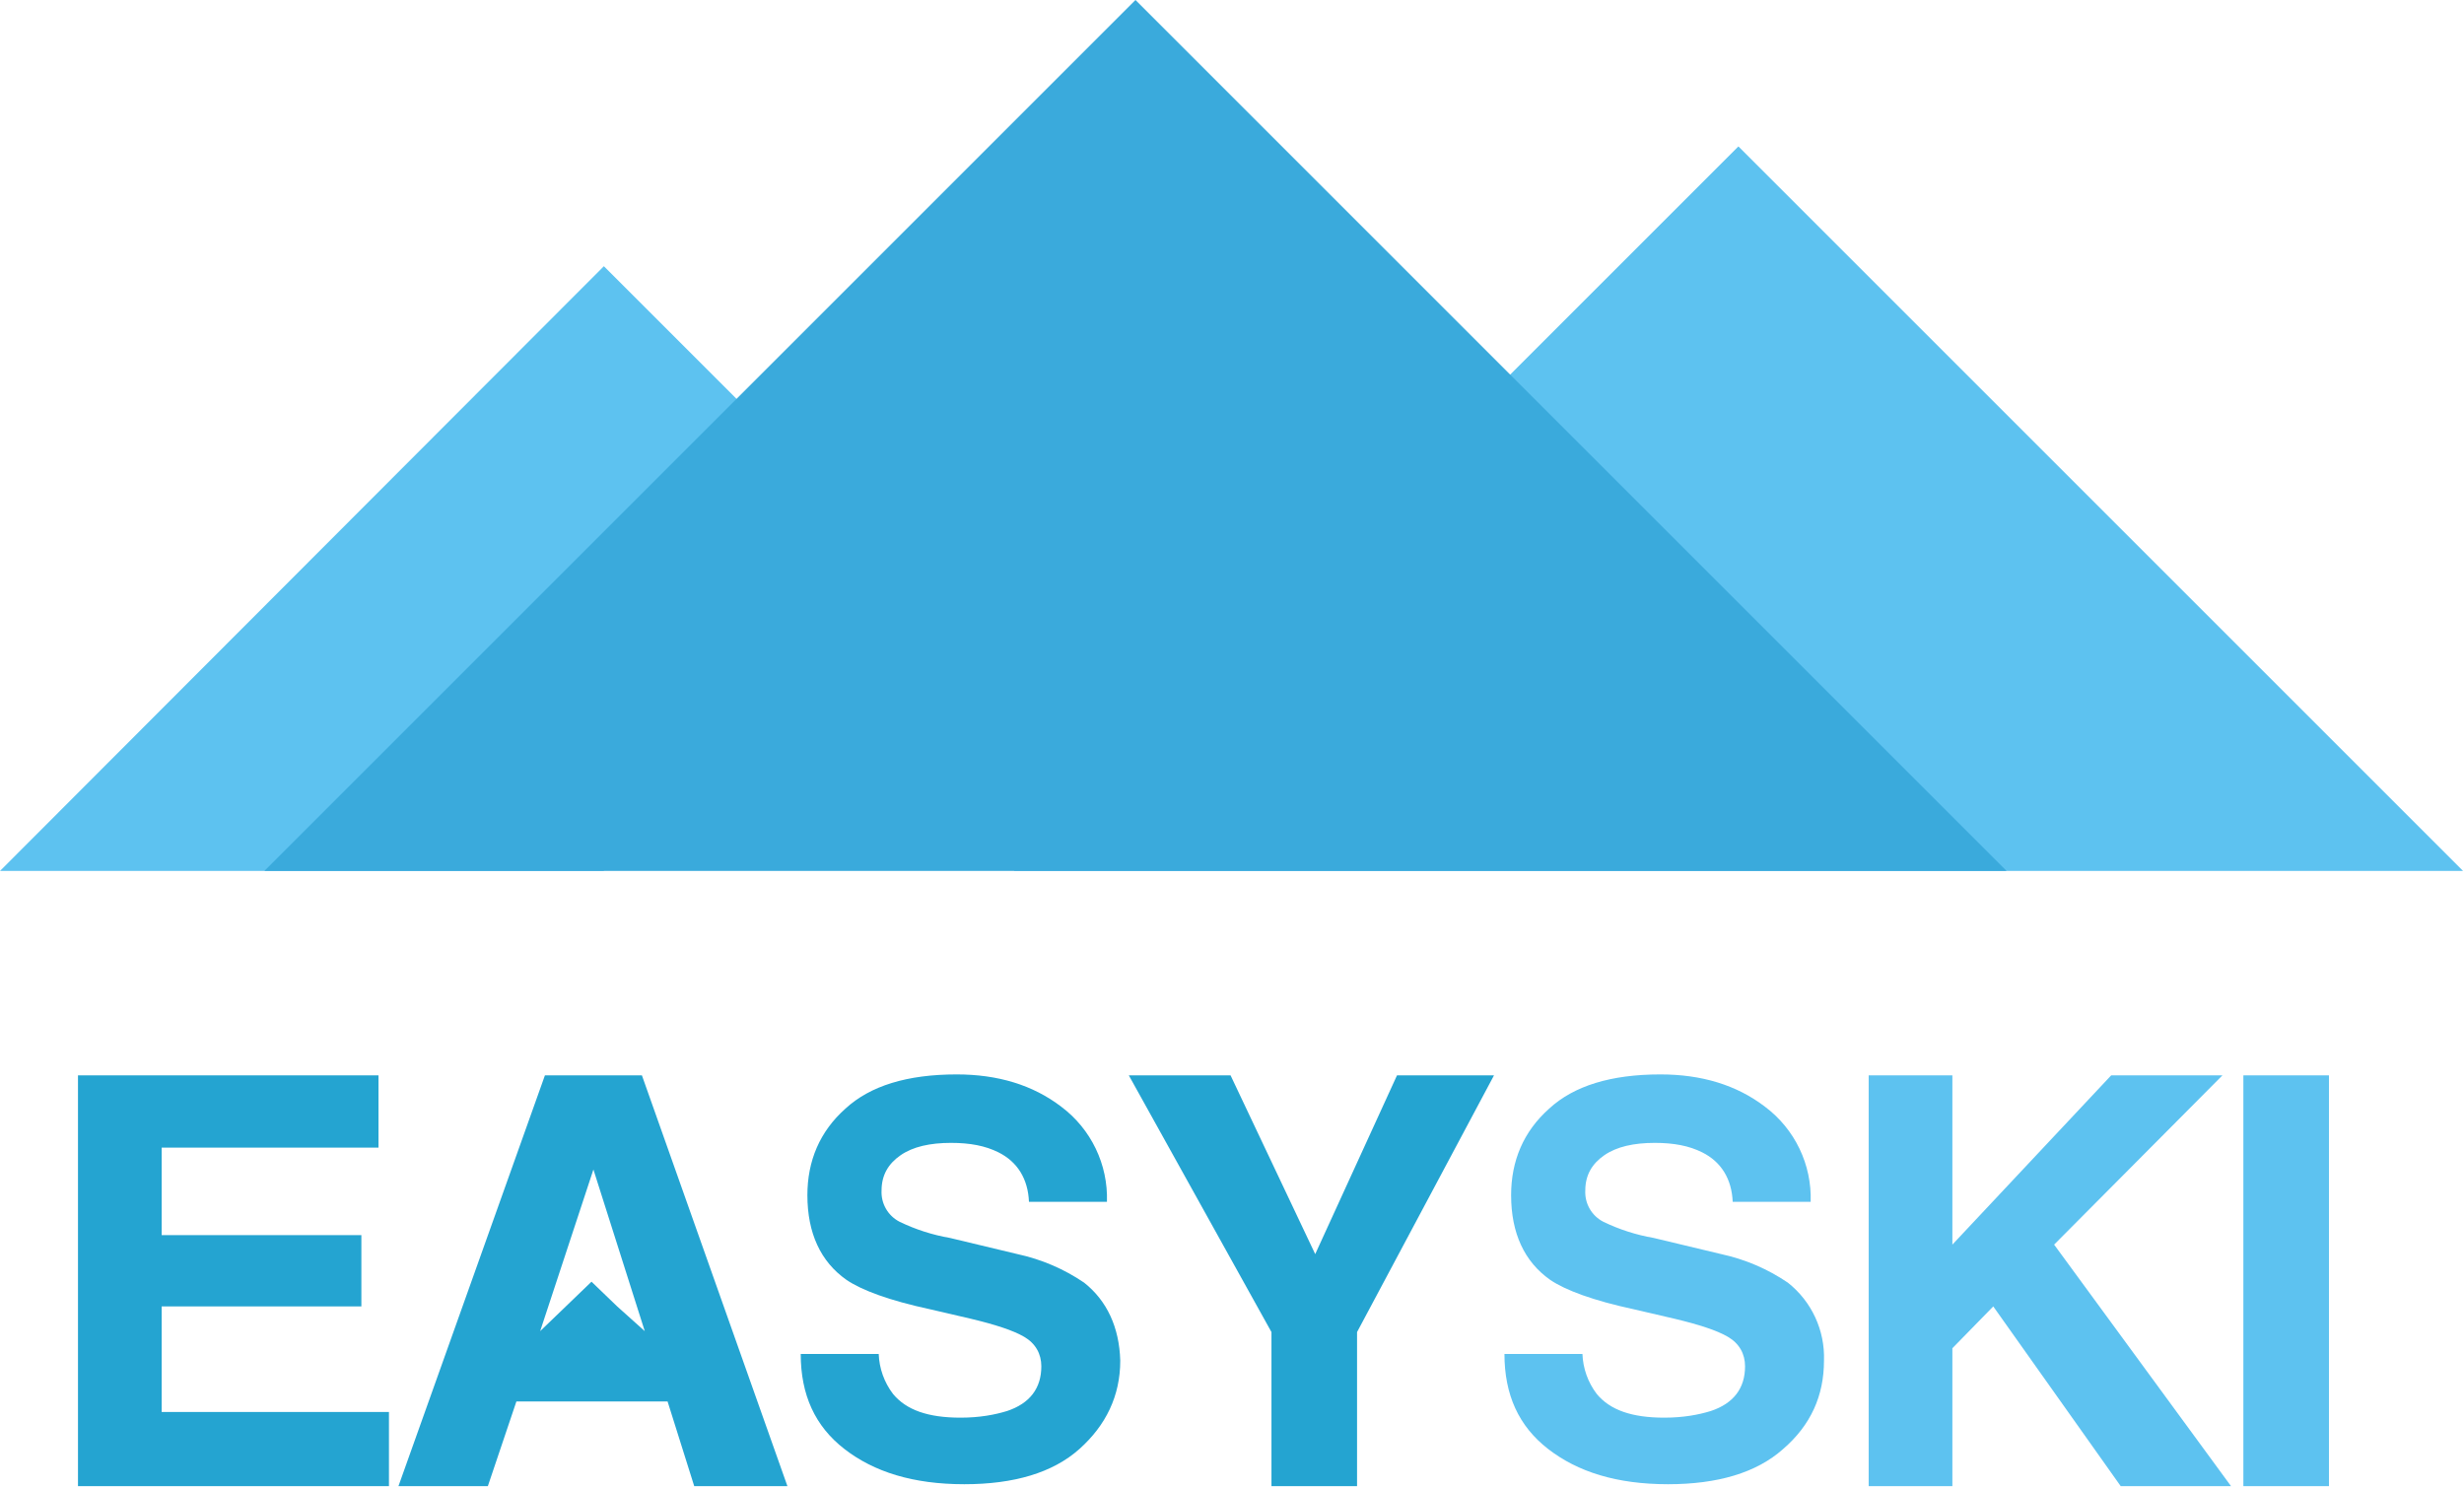
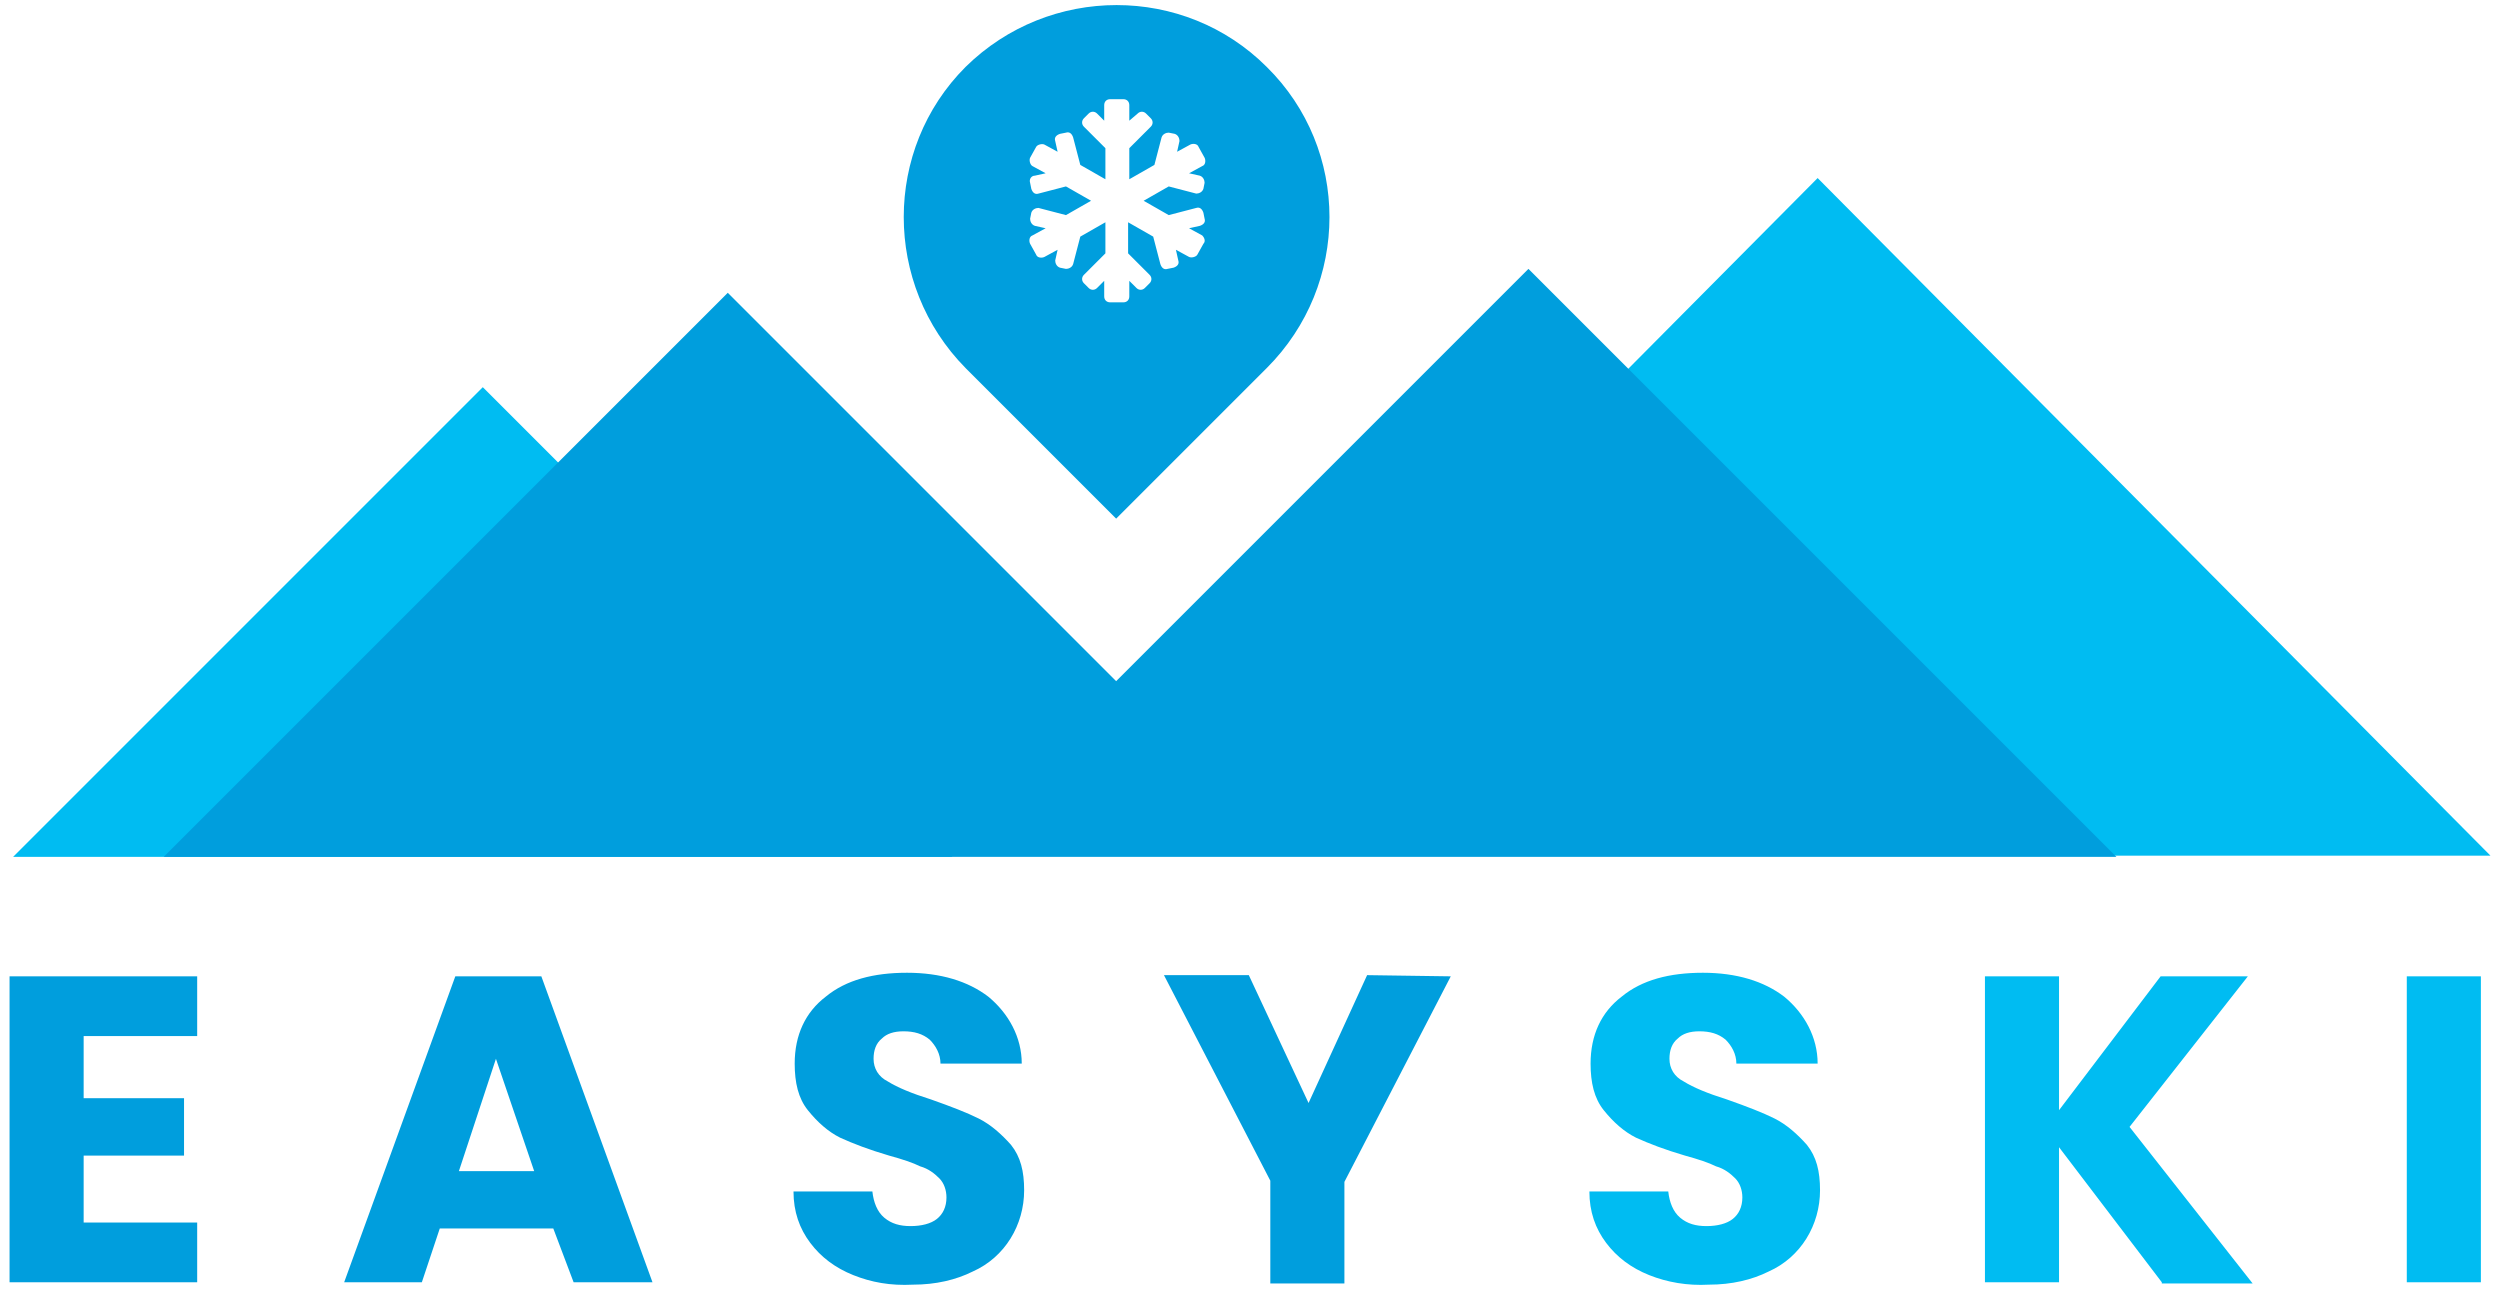
- <svg xmlns="http://www.w3.org/2000/svg" xml:space="preserve" id="Layer_1" x="0" y="0" style="enable-background:new 0 0 259.1 156.3" version="1.1" viewBox="0 0 259.1 156.3">
-   <style>.st0{fill:#5dc2f0}.st2{fill:#24a4d1}</style>
-   <path id="Left" d="M63.5 91.6H0L63.5 28 127 91.5H63.5z" class="st0" />
-   <path id="Right" d="M189.6 91.6h-83l76.2-76.2L259 91.6h-69.4z" class="st0" />
-   <path id="Middle" d="M119.4 91.6H27.8L119.4 0 211 91.6h-91.6z" style="fill:#3aaadc" />
-   <path d="M17 137.4h21v-7.5H17v-9.2h22.8v-7.6H8.2v43.2h32.7v-7.8H17zM57.3 113.1l-15.4 43.2h9.4l3-8.9h15.9l2.8 8.9h9.8l-15.3-43.2H57.3zm7.6 24.3-2.7-2.6-2.7 2.6-2.7 2.6 5.6-17 5.4 17-2.9-2.6zM114 134.9a20 20 0 0 0-7-3l-7.1-1.7a20 20 0 0 1-5.3-1.7 3.5 3.5 0 0 1-1.9-3.3c0-1.6.7-2.8 2-3.7s3.1-1.3 5.3-1.3c2 0 3.6.3 5 1 2 1 3.1 2.8 3.2 5.2h8.2a12 12 0 0 0-4.8-10c-3-2.3-6.7-3.4-11-3.4-5.2 0-9.1 1.2-11.7 3.6-2.7 2.4-4 5.5-4 9.1 0 4 1.4 7 4.1 8.9 1.6 1.1 4.6 2.2 8.8 3.1l4.3 1c2.5.6 4.4 1.2 5.6 1.9 1.2.7 1.8 1.8 1.8 3.1 0 2.3-1.2 3.9-3.6 4.7-1.3.4-2.9.7-4.9.7-3.4 0-5.7-.8-7.1-2.5a7.4 7.4 0 0 1-1.5-4.2h-8.2c0 4.3 1.5 7.6 4.6 10 3.1 2.4 7.2 3.7 12.6 3.7 5.2 0 9.3-1.2 12.1-3.7s4.3-5.6 4.3-9.3c-.1-3.5-1.4-6.3-3.8-8.2zM138.3 131.9l-8.9-18.8h-10.7l15 27v16.2h9v-16.2l14.4-27h-10.2z" class="st2" />
-   <path d="M188 134.9a20 20 0 0 0-7-3l-7.1-1.7a20 20 0 0 1-5.3-1.7 3.5 3.5 0 0 1-1.9-3.3c0-1.6.7-2.8 2-3.7s3.1-1.3 5.3-1.3c2 0 3.6.3 5 1 2 1 3.1 2.8 3.2 5.2h8.2a12 12 0 0 0-4.8-10c-3-2.3-6.7-3.4-11-3.4-5.2 0-9.1 1.2-11.7 3.6-2.7 2.4-4 5.5-4 9.1 0 4 1.4 7 4.1 8.9 1.6 1.1 4.6 2.2 8.8 3.1l4.3 1c2.5.6 4.4 1.2 5.6 1.9 1.2.7 1.8 1.8 1.8 3.1 0 2.3-1.2 3.9-3.6 4.7-1.3.4-2.9.7-4.9.7-3.4 0-5.7-.8-7.1-2.5a7.4 7.4 0 0 1-1.5-4.2h-8.2c0 4.3 1.5 7.6 4.6 10 3.1 2.4 7.2 3.7 12.6 3.7 5.2 0 9.3-1.2 12.1-3.7 2.9-2.5 4.3-5.6 4.3-9.3a10 10 0 0 0-3.8-8.2zM233.7 113.1H222l-16.7 17.8v-17.8h-8.8v43.2h8.8v-14.5l4.3-4.4 13.4 18.9h11.6L216 130.9zM235.9 113.1h9v43.2h-9z" class="st0" />
+ <svg xmlns="http://www.w3.org/2000/svg" version="1.1" id="Layer_1" x="0px" y="0px" viewBox="0 0 209.2 108.3" style="enable-background:new 0 0 209.2 108.3;" xml:space="preserve">
+   <style type="text/css">
+ 	.st0{fill:#00BCF2;}
+ 	.st1{fill:#009EDD;}
+ </style>
+   <path id="Polygon_4-2" class="st0" d="M152.1,14.9l56.3,56.7H95.8L152.1,14.9z" />
+   <path id="Polygon_2-2" class="st0" d="M40.4,32.4l39.3,39.3H1.1L40.4,32.4L40.4,32.4z" />
+   <path class="st1" d="M177.1,71.7l-49.2-49.2L93.4,57L60.9,24.5L13.7,71.7h65.1H177.1z" />
+   <path class="st1" d="M106,5.6c-6.9-6.9-18.2-6.9-25.2,0c-6.9,6.9-6.9,18.2,0,25.2l12.6,12.6L106,30.8C113,23.8,113,12.5,106,5.6z   M100.7,20.4l-0.5,0.9c-0.1,0.2-0.5,0.3-0.7,0.2l-1.1-0.6l0.2,0.9c0.1,0.3-0.1,0.5-0.4,0.6l-0.5,0.1c-0.3,0.1-0.5-0.1-0.6-0.4  l-0.6-2.3l-2.1-1.2v2.6l1.8,1.8c0.2,0.2,0.2,0.5,0,0.7l-0.4,0.4c-0.2,0.2-0.5,0.2-0.7,0l-0.6-0.6v1.3c0,0.3-0.2,0.5-0.5,0.5h-1.1  c-0.3,0-0.5-0.2-0.5-0.5v-1.3l-0.6,0.6c-0.2,0.2-0.5,0.2-0.7,0l-0.4-0.4c-0.2-0.2-0.2-0.5,0-0.7l1.8-1.8v-2.6l-2.1,1.2l-0.6,2.3  c-0.1,0.3-0.4,0.4-0.6,0.4l-0.5-0.1c-0.3-0.1-0.4-0.4-0.4-0.6l0.2-0.9l-1.1,0.6c-0.2,0.1-0.6,0.1-0.7-0.2l-0.5-0.9  c-0.1-0.2-0.1-0.6,0.2-0.7l1.1-0.6l-0.9-0.2c-0.3-0.1-0.4-0.4-0.4-0.6l0.1-0.5c0.1-0.3,0.4-0.4,0.6-0.4l2.3,0.6l2.1-1.2l-2.1-1.2  l-2.3,0.6c-0.3,0.1-0.5-0.1-0.6-0.4l-0.1-0.5c-0.1-0.3,0.1-0.6,0.4-0.6l0.9-0.2l-1.1-0.6c-0.2-0.1-0.3-0.5-0.2-0.7l0.5-0.9  c0.1-0.2,0.5-0.3,0.7-0.2l1.1,0.6l-0.2-0.9c-0.1-0.3,0.1-0.5,0.4-0.6l0.5-0.1c0.3-0.1,0.5,0.1,0.6,0.4l0.6,2.3l2.1,1.2v-2.6  l-1.8-1.8c-0.2-0.2-0.2-0.5,0-0.7l0.4-0.4c0.2-0.2,0.5-0.2,0.7,0l0.6,0.6V8.8c0-0.3,0.2-0.5,0.5-0.5H94c0.3,0,0.5,0.2,0.5,0.5v1.3  l0.7-0.6c0.2-0.2,0.5-0.2,0.7,0l0.4,0.4c0.2,0.2,0.2,0.5,0,0.7l-1.8,1.8V15l2.1-1.2l0.6-2.3c0.1-0.3,0.4-0.4,0.6-0.4l0.5,0.1  c0.3,0.1,0.4,0.4,0.4,0.6l-0.2,0.9l1.1-0.6c0.2-0.1,0.6-0.1,0.7,0.2l0.5,0.9c0.1,0.2,0.1,0.6-0.2,0.7l-1.1,0.6l0.9,0.2  c0.3,0.1,0.4,0.4,0.4,0.6l-0.1,0.5c-0.1,0.3-0.4,0.4-0.6,0.4l-2.3-0.6l-2.1,1.2l2.1,1.2l2.3-0.6c0.3-0.1,0.5,0.1,0.6,0.4l0.1,0.5  c0.1,0.3-0.1,0.5-0.4,0.6l-0.9,0.2l1.1,0.6C100.8,19.9,100.9,20.2,100.7,20.4L100.7,20.4z M7,86.7v5.2h8.4v4.8H7v5.6h9.5v5H0.8V81.7  h15.7v5H7z M46.3,102.8h-9.5l-1.5,4.5h-6.5l9.3-25.6h7.2l9.3,25.6H48L46.3,102.8L46.3,102.8z M44.7,98l-3.2-9.4L38.4,98H44.7  L44.7,98z M71.4,106.7c-1.5-0.6-2.7-1.5-3.6-2.7s-1.4-2.6-1.4-4.3H73c0.1,0.9,0.4,1.7,1,2.2s1.3,0.7,2.2,0.7c0.9,0,1.7-0.2,2.2-0.6  s0.8-1,0.8-1.8c0-0.6-0.2-1.2-0.6-1.6s-0.9-0.8-1.6-1c-0.6-0.3-1.5-0.6-2.6-0.9c-1.7-0.5-3-1-4.1-1.5c-1-0.5-1.9-1.3-2.7-2.3  c-0.8-1-1.1-2.3-1.1-3.9c0-2.4,0.9-4.3,2.6-5.6c1.7-1.4,4-2,6.8-2s5.1,0.7,6.8,2c1.7,1.4,2.8,3.4,2.8,5.6h-6.8c0-0.8-0.4-1.5-0.9-2  c-0.6-0.5-1.3-0.7-2.2-0.7c-0.8,0-1.4,0.2-1.8,0.6c-0.5,0.4-0.7,1-0.7,1.7c0,0.8,0.4,1.5,1.2,1.9c0.8,0.5,2,1,3.6,1.5  c1.7,0.6,3,1.1,4,1.6s1.9,1.3,2.7,2.2c0.8,1,1.1,2.2,1.1,3.8c0,2.9-1.6,5.6-4.3,6.8c-1.4,0.7-3.1,1.1-5,1.1  C74.5,107.6,72.9,107.3,71.4,106.7L71.4,106.7z M121.4,81.7l-8.9,17.2v8.5h-6.2v-8.6l-8.9-17.2h7.1l5,10.7l4.9-10.7L121.4,81.7  L121.4,81.7z" />
+   <path class="st0" d="M138,106.7c-1.5-0.6-2.7-1.5-3.6-2.7s-1.4-2.6-1.4-4.3h6.6c0.1,0.9,0.4,1.7,1,2.2s1.3,0.7,2.2,0.7  c0.9,0,1.7-0.2,2.2-0.6s0.8-1,0.8-1.8c0-0.6-0.2-1.2-0.6-1.6s-0.9-0.8-1.6-1c-0.6-0.3-1.5-0.6-2.6-0.9c-1.7-0.5-3-1-4.1-1.5  c-1-0.5-1.9-1.3-2.7-2.3c-0.8-1-1.1-2.3-1.1-3.9c0-2.4,0.9-4.3,2.6-5.6c1.7-1.4,4-2,6.8-2s5.1,0.7,6.8,2c1.7,1.4,2.8,3.4,2.8,5.6  h-6.8c0-0.8-0.4-1.5-0.9-2c-0.6-0.5-1.3-0.7-2.2-0.7c-0.8,0-1.4,0.2-1.8,0.6c-0.5,0.4-0.7,1-0.7,1.7c0,0.8,0.4,1.5,1.2,1.9  c0.8,0.5,2,1,3.6,1.5c1.7,0.6,3,1.1,4,1.6s1.9,1.3,2.7,2.2c0.8,1,1.1,2.2,1.1,3.8c0,2.9-1.6,5.6-4.3,6.8c-1.4,0.7-3.1,1.1-5,1.1  C141.2,107.6,139.5,107.3,138,106.7L138,106.7z M180.9,107.3L172.3,96v11.3h-6.2V81.7h6.2v11.2l8.5-11.2h7.3l-9.9,12.6l10.3,13.1  h-7.6L180.9,107.3z M207.6,81.7v25.6h-6.2V81.7H207.6z" />
</svg>
